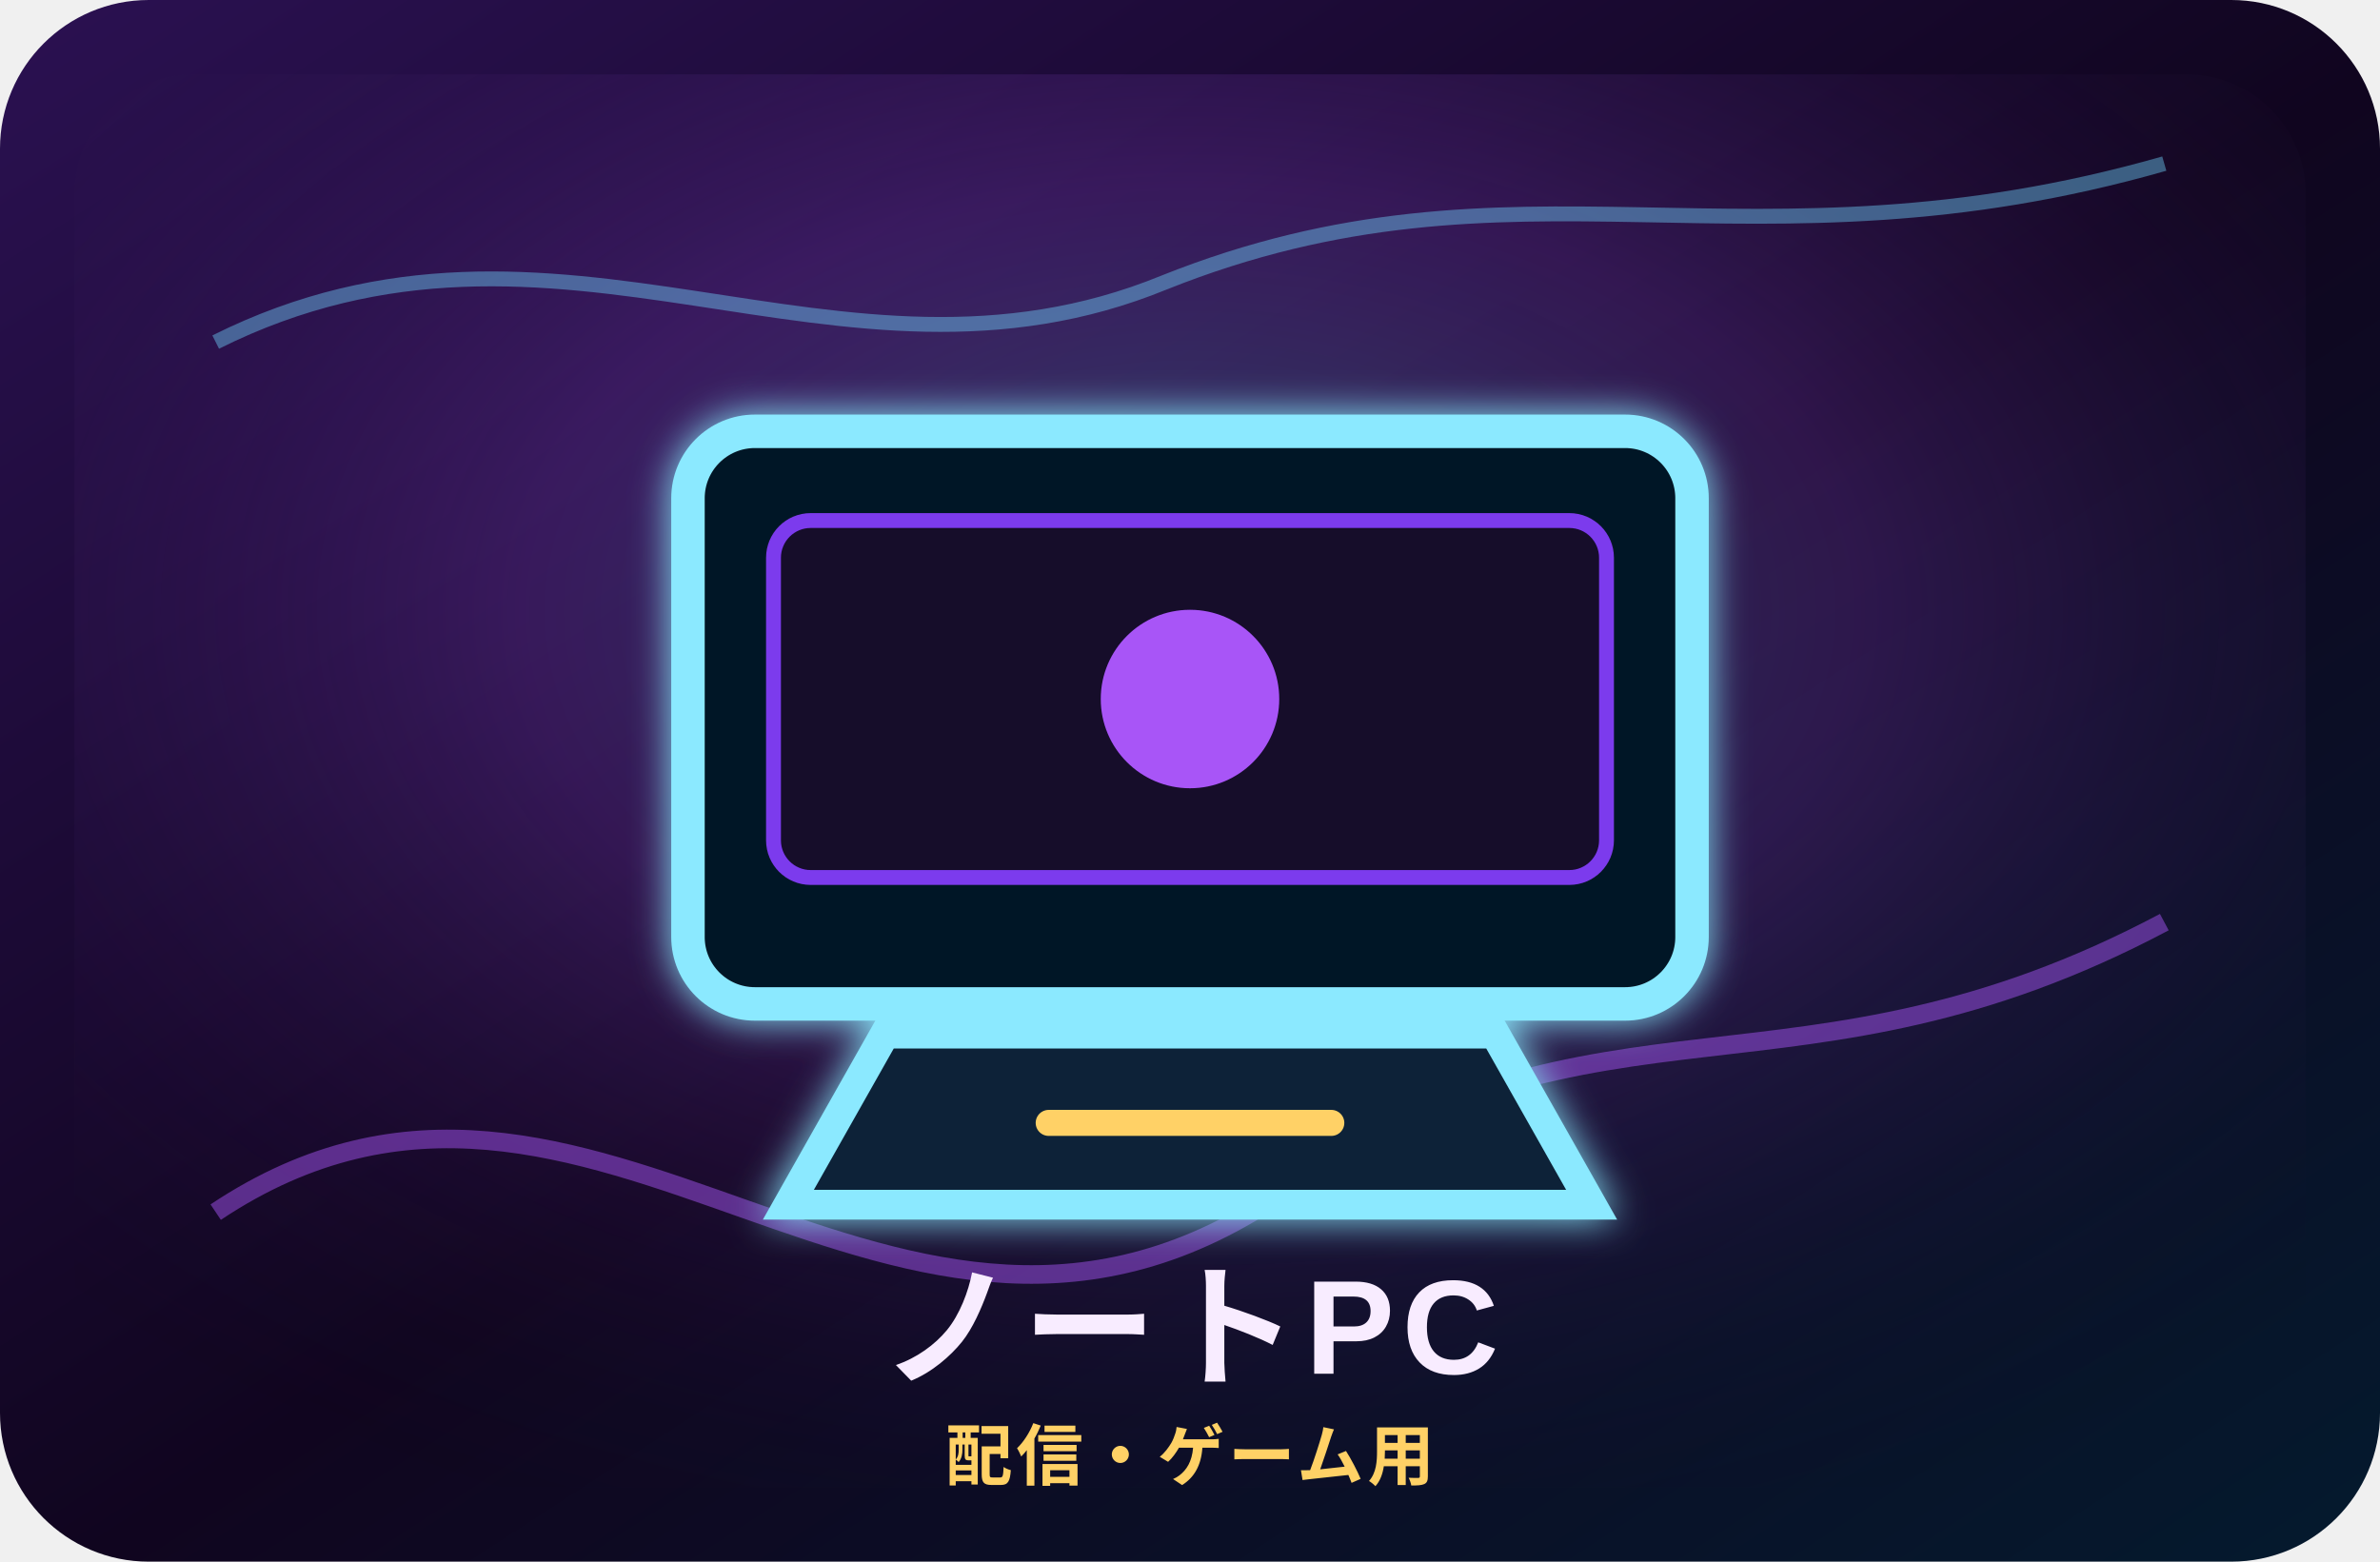
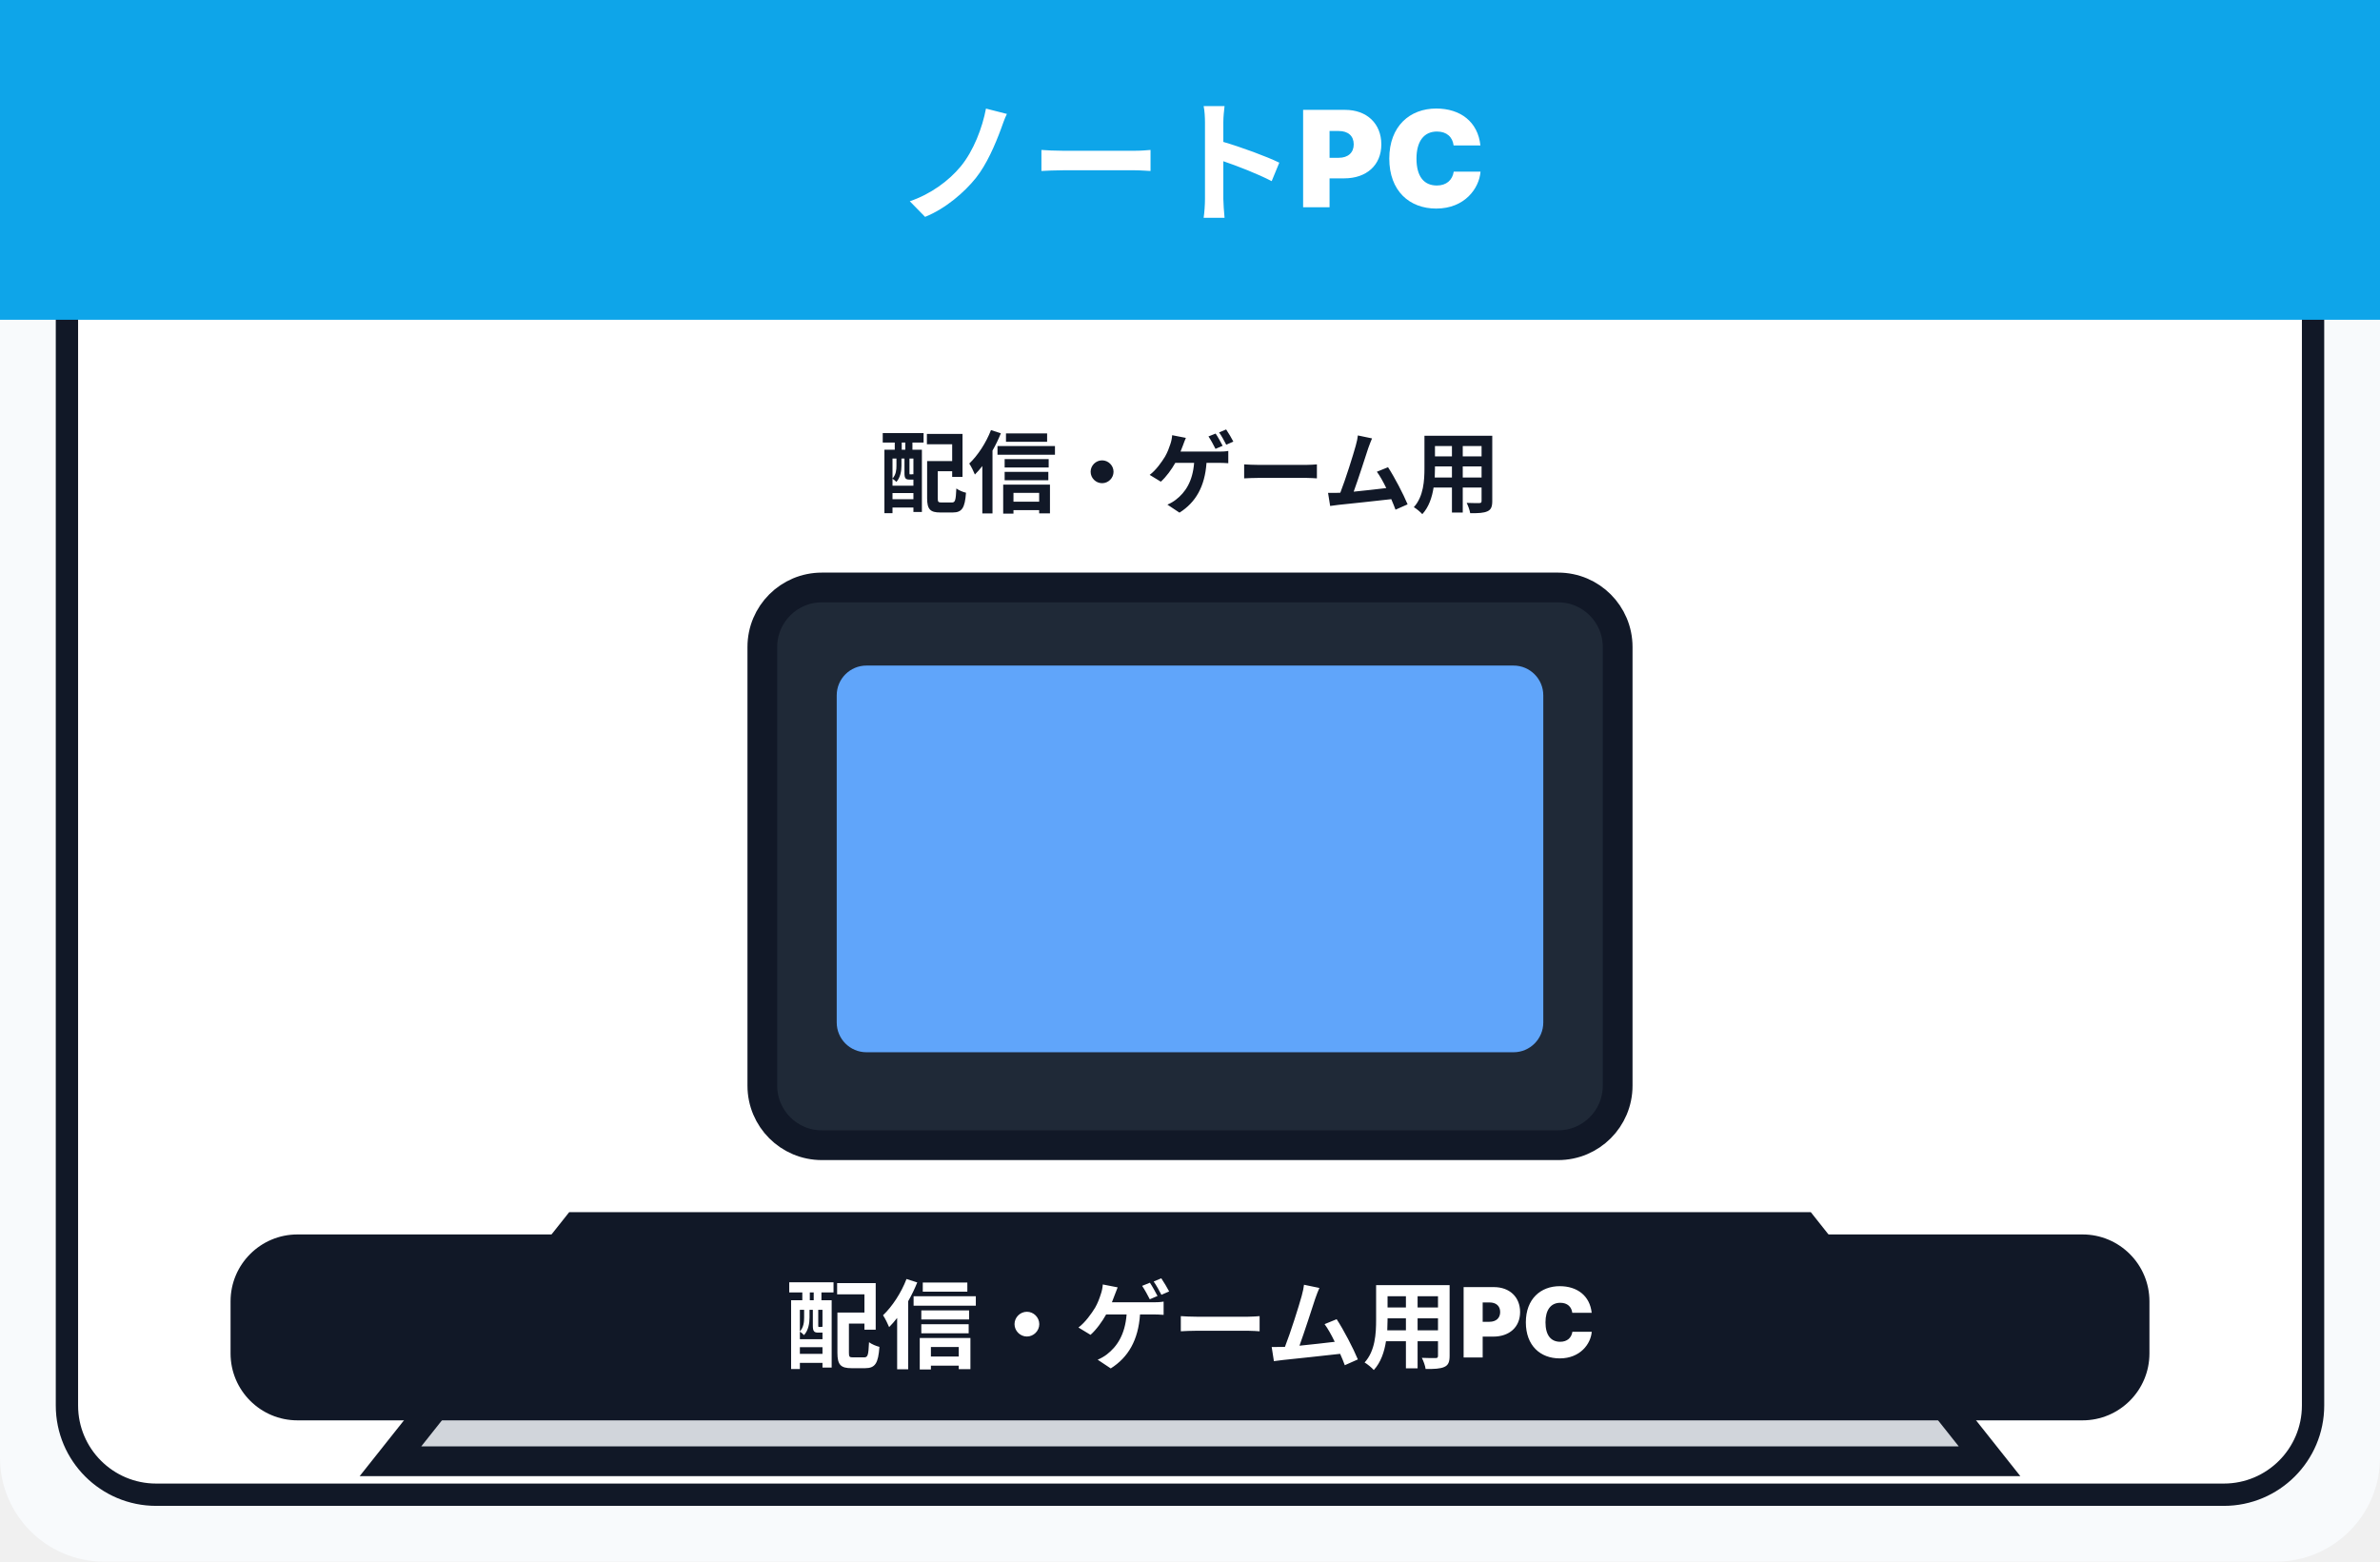
- <svg xmlns="http://www.w3.org/2000/svg" aria-labelledby="title desc" role="img" viewBox="0 0 640 420">
-   <defs>
-     <linearGradient id="bg" x1="0" x2="1" y1="0" y2="1">
-       <stop offset="0" stop-color="#2b1152" />
-       <stop offset=".52" stop-color="#10051f" />
-       <stop offset="1" stop-color="#041a2e" />
-     </linearGradient>
-     <radialGradient id="glow" cx=".50" cy=".38" r=".72">
-       <stop offset="0" stop-color="#70d6ff" stop-opacity=".30" />
-       <stop offset=".42" stop-color="#a855f7" stop-opacity=".20" />
-       <stop offset="1" stop-color="#000000" stop-opacity="0" />
-     </radialGradient>
-     <filter id="softGlow" x="-20%" y="-20%" width="140%" height="140%">
-       <feGaussianBlur stdDeviation="5" result="blur" />
-       <feMerge>
-         <feMergeNode in="blur" />
-         <feMergeNode in="SourceGraphic" />
-       </feMerge>
-     </filter>
-     <style>
-       .main{filter:url(#softGlow)}
-       .label{font-family:-apple-system,BlinkMacSystemFont,'Hiragino Sans','Yu Gothic',Meiryo,Arial,sans-serif;font-weight:900;fill:#f8ecff;text-anchor:middle;letter-spacing:2px}
-       .sub{font-family:-apple-system,BlinkMacSystemFont,'Hiragino Sans','Yu Gothic',Meiryo,Arial,sans-serif;font-weight:800;fill:#ffd166;text-anchor:middle;letter-spacing:1px}
-     </style>
-   </defs>
-   <rect width="640" height="420" rx="40" fill="url(#bg)" />
-   <rect x="20" y="20" width="600" height="380" rx="32" fill="url(#glow)" />
-   <path d="M58 326 C160 258 240 394 346 320 C430 262 484 300 582 248" fill="none" opacity=".48" stroke="#a855f7" stroke-width="5" />
-   <path d="M58 92 C150 46 225 112 313 76 C408 38 470 76 582 44" fill="none" opacity=".42" stroke="#70d6ff" stroke-width="4" />
-   <g class="main" transform="translate(0,2)">
-     <rect x="185" y="114" width="270" height="154" rx="18" fill="#061625" stroke="#8be9ff" stroke-width="9" />
-     <rect x="208" y="138" width="224" height="96" rx="10" fill="#160b2c" stroke="#7c3aed" stroke-width="4" />
-     <circle cx="320" cy="186" r="24" fill="#a855f7" />
-     <path d="M238 276 H402 L428 322 H212 Z" fill="#0c2238" stroke="#8be9ff" stroke-width="8" />
-     <path d="M282 300 H358" stroke="#ffd166" stroke-width="7" stroke-linecap="round" />
+ <svg xmlns="http://www.w3.org/2000/svg" viewBox="0 0 640 420" role="img" aria-label="ノートPC">
+   <rect width="640" height="420" rx="28" fill="#f8fafc" />
+   <rect x="18" y="18" width="604" height="384" rx="24" fill="#ffffff" stroke="#111827" stroke-width="6" />
+   <rect x="0" y="0" width="640" height="86" fill="#0ea5e9" />
+   <text x="320" y="57" text-anchor="middle" font-family="system-ui,-apple-system,BlinkMacSystemFont,'Noto Sans JP',sans-serif" font-size="36" font-weight="900" fill="#ffffff">ノートPC</text>
+   <g transform="translate(0,78)">
+     <rect x="205" y="80" width="230" height="150" rx="16" fill="#1f2937" stroke="#111827" stroke-width="8" />
+     <rect x="225" y="101" width="190" height="104" rx="8" fill="#60a5fa" />
+     <path d="M155 252 H485 L535 315 H105 Z" fill="#d1d5db" stroke="#111827" stroke-width="8" />
+     <rect x="245" y="270" width="150" height="18" rx="8" fill="#111827" />
+     <text x="320" y="58" text-anchor="middle" font-family="system-ui,'Noto Sans JP',sans-serif" font-size="24" font-weight="900" fill="#111827">配信・ゲーム用</text>
  </g>
-   <text class="label" x="320" y="370" font-size="36">ノートPC</text>
-   <text class="sub" x="320" y="398" font-size="18">配信・ゲーム用</text>
+   <rect x="62" y="332" width="516" height="50" rx="18" fill="#111827" />
+   <text x="320" y="366" text-anchor="middle" font-family="system-ui,-apple-system,BlinkMacSystemFont,'Noto Sans JP',sans-serif" font-size="26" font-weight="900" fill="#ffffff">配信・ゲーム用PC</text>
</svg>
